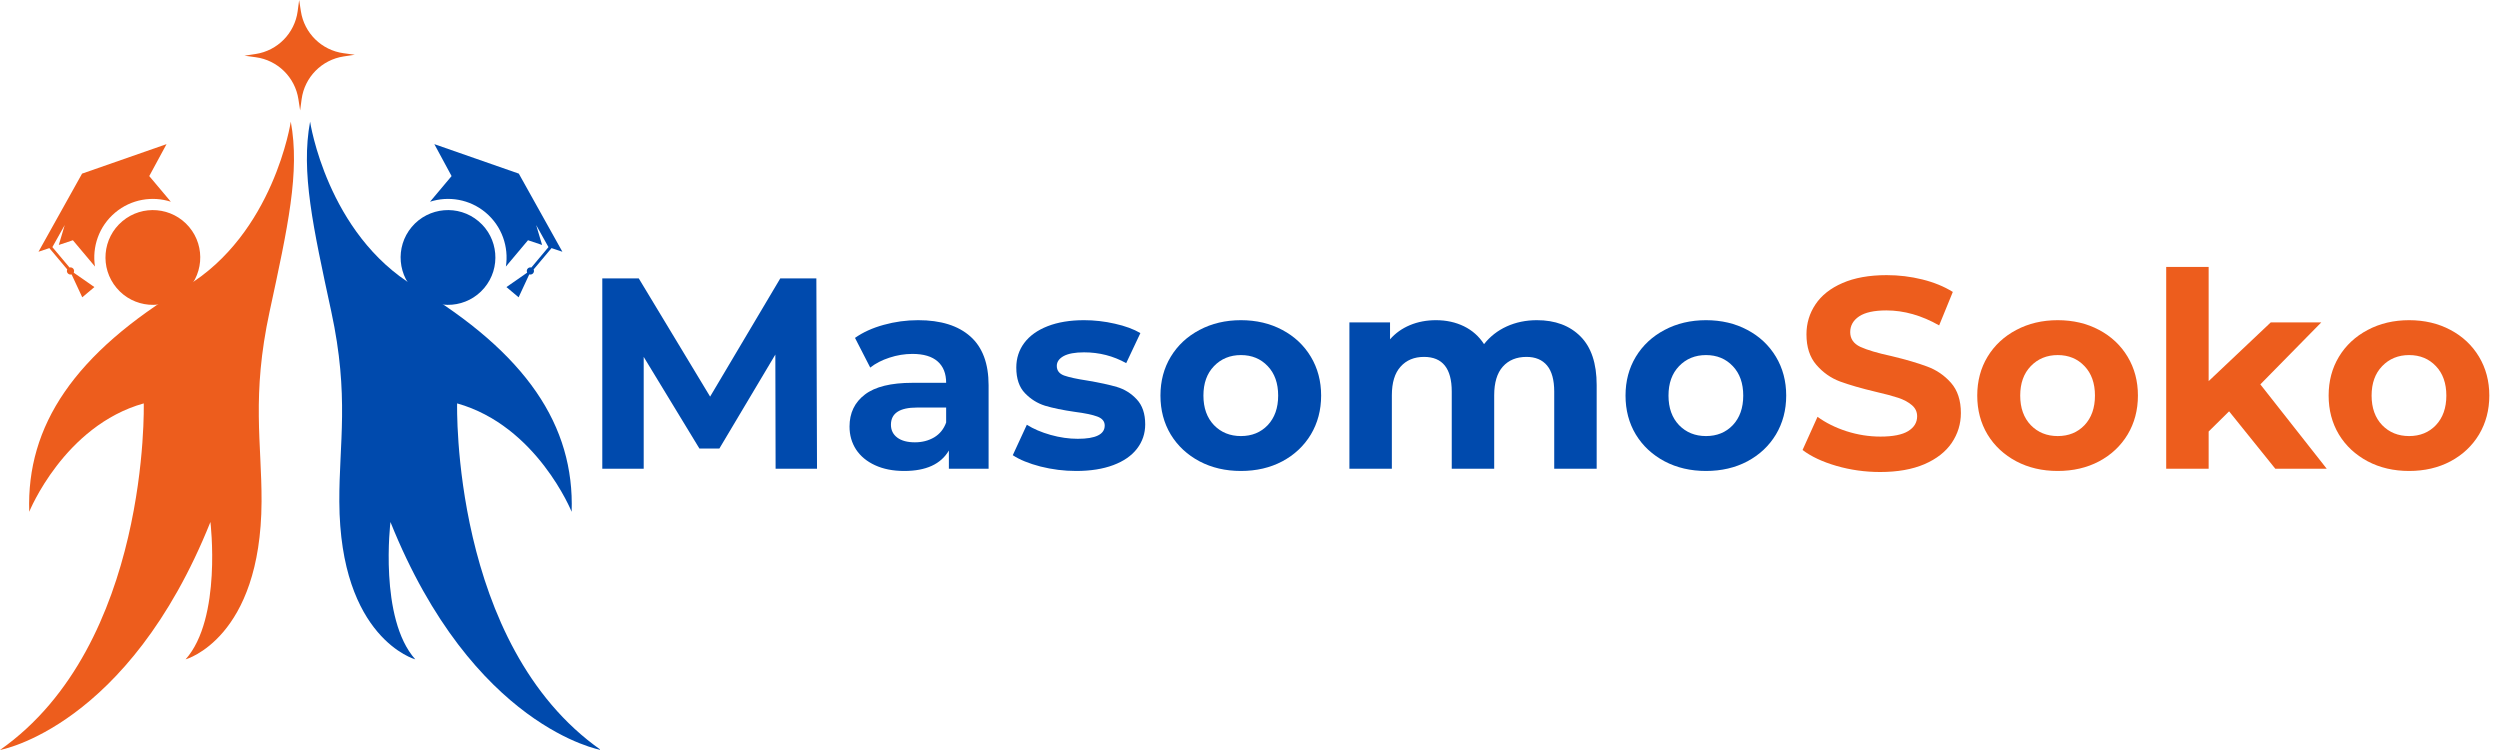
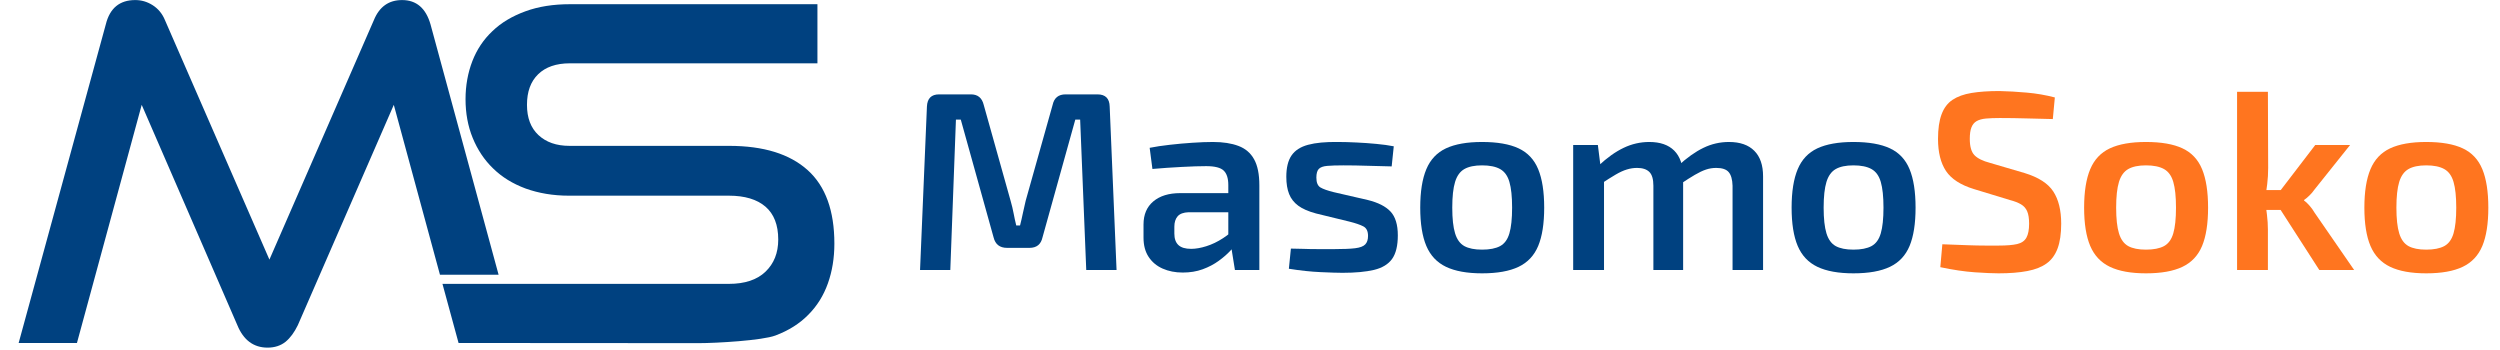
- <svg xmlns="http://www.w3.org/2000/svg" width="400" zoomAndPan="magnify" viewBox="0 0 300 90" height="120" preserveAspectRatio="xMidYMid meet" version="1.0">
+ <svg xmlns="http://www.w3.org/2000/svg" width="1000" zoomAndPan="magnify" viewBox="0 0 750 105" height="140" preserveAspectRatio="xMidYMid meet" version="1.0">
  <defs>
    <g />
-     <clipPath id="9af8e67399">
-       <path d="M 36.773 14.508 L 72 14.508 L 72 89.996 L 36.773 89.996 Z M 36.773 14.508 " clip-rule="nonzero" />
+     <clipPath id="413f12ff00">
+       <path d="M 0.594 0 L 145 0 L 145 104.188 L 0.594 104.188 Z M 0.594 0 " clip-rule="nonzero" />
+     </clipPath>
+     <clipPath id="58936ddff2">
+       <path d="M 127 1 L 245.207 1 L 245.207 103 L 127 103 Z M 127 1 " clip-rule="nonzero" />
+     </clipPath>
+     <clipPath id="0c6d6e20c8">
+       <rect x="0" width="479" y="0" height="92" />
+     </clipPath>
+     <clipPath id="9d15efb740">
+       <rect x="0" width="745" y="0" height="105" />
    </clipPath>
  </defs>
-   <path fill="#004aad" d="M 57.418 26.543 C 59.824 28.562 60.133 32.152 58.113 34.555 C 56.094 36.961 52.508 37.27 50.102 35.25 C 47.699 33.23 47.387 29.645 49.406 27.238 C 51.426 24.836 55.016 24.523 57.418 26.543 " fill-opacity="1" fill-rule="nonzero" />
-   <path fill="#004aad" d="M 64.035 32.332 C 64.105 32.477 64.09 32.66 63.977 32.793 C 63.863 32.926 63.688 32.973 63.531 32.93 L 63.488 32.977 L 62.234 35.676 L 60.773 34.449 L 63.215 32.75 L 63.258 32.699 C 63.188 32.551 63.203 32.371 63.316 32.238 C 63.426 32.105 63.602 32.059 63.762 32.102 L 65.816 29.652 L 64.34 27.008 L 65.051 29.395 L 63.359 28.828 L 60.707 31.984 C 61.07 29.633 60.234 27.152 58.285 25.512 C 56.367 23.902 53.832 23.492 51.605 24.207 L 54.191 21.129 L 52.121 17.297 L 62.258 20.836 L 67.488 30.211 L 66.184 29.773 L 64.035 32.332 " fill-opacity="1" fill-rule="nonzero" />
-   <g clip-path="url(#9af8e67399)">
-     <path fill="#004aad" d="M 49.836 79.125 C 49.836 79.125 40.789 76.637 40.719 60.188 C 40.688 53.168 41.945 47.562 39.754 37.391 C 37.562 27.223 36.094 20.637 37.211 14.598 C 37.211 14.598 39.227 28.055 49.836 34.41 C 63.168 42.398 68.949 51.07 68.598 61.414 C 68.598 61.414 64.43 51.098 54.855 48.406 C 54.855 48.406 54.105 77.371 72.105 89.996 C 72.105 89.996 56.75 87.312 46.855 62.641 C 46.855 62.641 45.453 74.215 49.836 79.125 " fill-opacity="1" fill-rule="nonzero" />
-   </g>
-   <path fill="#ed5d1d" d="M 14.688 26.543 C 12.281 28.562 11.969 32.152 13.992 34.555 C 16.012 36.961 19.598 37.27 22.004 35.25 C 24.406 33.23 24.719 29.645 22.699 27.238 C 20.676 24.836 17.09 24.523 14.688 26.543 " fill-opacity="1" fill-rule="nonzero" />
-   <path fill="#ed5d1d" d="M 8.07 32.332 C 8 32.477 8.016 32.66 8.129 32.793 C 8.242 32.926 8.418 32.973 8.574 32.93 L 8.613 32.977 L 9.871 35.676 L 11.328 34.449 L 8.887 32.75 L 8.848 32.699 C 8.918 32.551 8.902 32.371 8.789 32.238 C 8.676 32.105 8.5 32.059 8.344 32.102 L 6.285 29.652 L 7.766 27.008 L 7.055 29.395 L 8.746 28.828 L 11.398 31.984 C 11.031 29.633 11.867 27.152 13.82 25.512 C 15.738 23.902 18.273 23.492 20.5 24.207 L 17.91 21.129 L 19.984 17.297 L 9.848 20.836 L 4.617 30.211 L 5.922 29.773 L 8.07 32.332 " fill-opacity="1" fill-rule="nonzero" />
-   <path fill="#ed5d1d" d="M 22.27 79.125 C 22.27 79.125 31.316 76.637 31.387 60.188 C 31.414 53.168 30.16 47.562 32.352 37.391 C 34.543 27.223 36.012 20.637 34.895 14.598 C 34.895 14.598 32.879 28.055 22.27 34.41 C 8.938 42.398 3.156 51.07 3.508 61.414 C 3.508 61.414 7.672 51.098 17.25 48.406 C 17.25 48.406 18 77.371 0 89.996 C 0 89.996 15.355 87.312 25.25 62.641 C 25.25 62.641 26.652 74.215 22.27 79.125 " fill-opacity="1" fill-rule="nonzero" />
-   <path fill="#ed5d1d" d="M 35.809 11.906 L 36.016 13.25 L 36.195 11.902 C 36.551 9.266 38.605 7.176 41.238 6.773 L 42.578 6.57 L 41.234 6.387 C 38.594 6.031 36.508 3.98 36.105 1.348 L 35.898 0.004 L 35.719 1.352 C 35.363 3.988 33.309 6.078 30.68 6.48 L 29.336 6.684 L 30.684 6.867 C 33.32 7.223 35.406 9.273 35.809 11.906 " fill-opacity="1" fill-rule="nonzero" />
-   <g fill="#004aad" fill-opacity="1">
-     <g transform="translate(69.57237, 56.25)">
-       <g>
-         <path d="M 23.5 0 L 23.469 -13.703 L 16.75 -2.422 L 14.359 -2.422 L 7.672 -13.422 L 7.672 0 L 2.703 0 L 2.703 -22.844 L 7.078 -22.844 L 15.641 -8.656 L 24.062 -22.844 L 28.391 -22.844 L 28.469 0 Z M 23.5 0 " />
+   <g transform="matrix(1, 0, 0, 1, 5, 0.000000000000010413)">
+     <g clip-path="url(#9d15efb740)">
+       <g clip-path="url(#413f12ff00)">
+         <path fill="#004180" d="M 126.988 82.418 L 113.141 31.453 L 84.344 97.562 C 83.297 99.707 82.102 101.352 80.656 102.547 C 79.211 103.691 77.418 104.289 75.277 104.289 C 71.09 104.289 68.051 102.047 66.207 97.562 L 37.512 31.453 L 18.082 102.895 L 0.594 102.895 L 26.75 7.289 C 27.945 2.457 30.887 0.016 35.57 0.016 C 37.414 0.016 39.156 0.512 40.801 1.559 C 42.445 2.605 43.691 4.102 44.488 6.043 L 75.824 77.883 L 107.16 6.043 C 108.805 2.008 111.645 0.016 115.629 0.016 C 119.914 0.016 122.754 2.457 124.148 7.289 L 144.578 82.418 Z M 126.988 82.418 " fill-opacity="1" fill-rule="evenodd" />
      </g>
-     </g>
-   </g>
-   <g fill="#004aad" fill-opacity="1">
-     <g transform="translate(100.7405, 56.25)">
-       <g>
-         <path d="M 9.438 -17.828 C 12.156 -17.828 14.242 -17.176 15.703 -15.875 C 17.16 -14.582 17.891 -12.629 17.891 -10.016 L 17.891 0 L 13.125 0 L 13.125 -2.188 C 12.164 -0.551 10.379 0.266 7.766 0.266 C 6.422 0.266 5.254 0.035 4.266 -0.422 C 3.273 -0.879 2.516 -1.508 1.984 -2.312 C 1.461 -3.125 1.203 -4.039 1.203 -5.062 C 1.203 -6.688 1.816 -7.969 3.047 -8.906 C 4.273 -9.844 6.176 -10.312 8.75 -10.312 L 12.797 -10.312 C 12.797 -11.426 12.457 -12.281 11.781 -12.875 C 11.102 -13.477 10.094 -13.781 8.75 -13.781 C 7.812 -13.781 6.891 -13.629 5.984 -13.328 C 5.086 -13.035 4.32 -12.641 3.688 -12.141 L 1.859 -15.703 C 2.816 -16.379 3.961 -16.898 5.297 -17.266 C 6.641 -17.641 8.02 -17.828 9.438 -17.828 Z M 9.047 -3.172 C 9.91 -3.172 10.68 -3.367 11.359 -3.766 C 12.035 -4.172 12.516 -4.766 12.797 -5.547 L 12.797 -7.344 L 9.297 -7.344 C 7.211 -7.344 6.172 -6.656 6.172 -5.281 C 6.172 -4.633 6.426 -4.117 6.938 -3.734 C 7.445 -3.359 8.148 -3.172 9.047 -3.172 Z M 9.047 -3.172 " />
+       <g clip-path="url(#58936ddff2)">
+         <path fill="#004180" d="M 132.57 102.895 L 127.738 85.16 L 213.676 85.16 C 218.41 85.16 222.098 83.961 224.637 81.52 C 227.18 79.082 228.473 75.891 228.473 71.855 C 228.473 67.473 227.18 64.184 224.637 61.992 C 222.098 59.801 218.41 58.703 213.676 58.703 L 165.648 58.703 C 160.918 58.703 156.582 57.957 152.695 56.562 C 148.812 55.117 145.574 53.125 142.934 50.531 C 140.293 47.992 138.25 44.902 136.805 41.367 C 135.359 37.828 134.66 33.941 134.66 29.758 C 134.66 25.672 135.359 21.836 136.703 18.348 C 138.051 14.863 140.043 11.871 142.734 9.332 C 145.375 6.789 148.66 4.848 152.598 3.402 C 156.531 1.957 160.969 1.262 166 1.262 L 240.23 1.262 L 240.23 18.996 L 165.949 18.996 C 161.863 18.996 158.676 20.094 156.434 22.285 C 154.191 24.477 153.094 27.516 153.094 31.453 C 153.094 35.387 154.242 38.375 156.531 40.52 C 158.824 42.66 161.914 43.758 165.848 43.758 L 213.727 43.758 C 224.09 43.758 231.91 46.199 237.293 51.031 C 242.672 55.863 245.312 63.238 245.312 73.102 C 245.312 77.387 244.664 81.371 243.371 85.008 C 242.074 88.645 240.133 91.785 237.492 94.426 C 234.902 97.066 231.613 99.156 227.625 100.652 C 223.641 102.148 209.941 102.945 204.609 102.945 Z M 132.57 102.895 " fill-opacity="1" fill-rule="evenodd" />
      </g>
-     </g>
-   </g>
-   <g fill="#004aad" fill-opacity="1">
-     <g transform="translate(120.8774, 56.25)">
-       <g>
-         <path d="M 8.266 0.266 C 6.805 0.266 5.379 0.086 3.984 -0.266 C 2.586 -0.629 1.477 -1.082 0.656 -1.625 L 2.344 -5.281 C 3.133 -4.781 4.082 -4.375 5.188 -4.062 C 6.301 -3.75 7.391 -3.594 8.453 -3.594 C 10.609 -3.594 11.688 -4.125 11.688 -5.188 C 11.688 -5.688 11.391 -6.047 10.797 -6.266 C 10.211 -6.484 9.312 -6.672 8.094 -6.828 C 6.656 -7.035 5.469 -7.281 4.531 -7.562 C 3.602 -7.852 2.797 -8.359 2.109 -9.078 C 1.422 -9.797 1.078 -10.816 1.078 -12.141 C 1.078 -13.254 1.395 -14.238 2.031 -15.094 C 2.676 -15.957 3.613 -16.629 4.844 -17.109 C 6.07 -17.586 7.523 -17.828 9.203 -17.828 C 10.441 -17.828 11.676 -17.688 12.906 -17.406 C 14.133 -17.133 15.156 -16.758 15.969 -16.281 L 14.266 -12.672 C 12.723 -13.535 11.035 -13.969 9.203 -13.969 C 8.117 -13.969 7.301 -13.816 6.75 -13.516 C 6.207 -13.211 5.938 -12.82 5.938 -12.344 C 5.938 -11.789 6.227 -11.406 6.812 -11.188 C 7.406 -10.977 8.344 -10.773 9.625 -10.578 C 11.062 -10.336 12.238 -10.082 13.156 -9.812 C 14.07 -9.539 14.863 -9.047 15.531 -8.328 C 16.207 -7.609 16.547 -6.609 16.547 -5.328 C 16.547 -4.234 16.219 -3.258 15.562 -2.406 C 14.914 -1.562 13.969 -0.906 12.719 -0.438 C 11.469 0.031 9.984 0.266 8.266 0.266 Z M 8.266 0.266 " />
-       </g>
-     </g>
-   </g>
-   <g fill="#004aad" fill-opacity="1">
-     <g transform="translate(138.2075, 56.25)">
-       <g>
-         <path d="M 10.703 0.266 C 8.859 0.266 7.203 -0.117 5.734 -0.891 C 4.266 -1.672 3.113 -2.742 2.281 -4.109 C 1.457 -5.484 1.047 -7.039 1.047 -8.781 C 1.047 -10.52 1.457 -12.07 2.281 -13.438 C 3.113 -14.812 4.266 -15.883 5.734 -16.656 C 7.203 -17.438 8.859 -17.828 10.703 -17.828 C 12.555 -17.828 14.211 -17.438 15.672 -16.656 C 17.129 -15.883 18.27 -14.812 19.094 -13.438 C 19.914 -12.07 20.328 -10.52 20.328 -8.781 C 20.328 -7.039 19.914 -5.484 19.094 -4.109 C 18.27 -2.742 17.129 -1.672 15.672 -0.891 C 14.211 -0.117 12.555 0.266 10.703 0.266 Z M 10.703 -3.922 C 12.016 -3.922 13.086 -4.359 13.922 -5.234 C 14.754 -6.117 15.172 -7.301 15.172 -8.781 C 15.172 -10.258 14.754 -11.438 13.922 -12.312 C 13.086 -13.195 12.016 -13.641 10.703 -13.641 C 9.398 -13.641 8.32 -13.195 7.469 -12.312 C 6.625 -11.438 6.203 -10.258 6.203 -8.781 C 6.203 -7.301 6.625 -6.117 7.469 -5.234 C 8.32 -4.359 9.398 -3.922 10.703 -3.922 Z M 10.703 -3.922 " />
-       </g>
-     </g>
-   </g>
-   <g fill="#004aad" fill-opacity="1">
-     <g transform="translate(159.5846, 56.25)">
-       <g>
-         <path d="M 24.844 -17.828 C 27.039 -17.828 28.785 -17.176 30.078 -15.875 C 31.367 -14.582 32.016 -12.641 32.016 -10.047 L 32.016 0 L 26.922 0 L 26.922 -9.266 C 26.922 -10.66 26.633 -11.703 26.062 -12.391 C 25.488 -13.078 24.664 -13.422 23.594 -13.422 C 22.395 -13.422 21.445 -13.031 20.75 -12.25 C 20.062 -11.477 19.719 -10.332 19.719 -8.812 L 19.719 0 L 14.625 0 L 14.625 -9.266 C 14.625 -12.035 13.516 -13.422 11.297 -13.422 C 10.117 -13.422 9.18 -13.031 8.484 -12.25 C 7.785 -11.477 7.438 -10.332 7.438 -8.812 L 7.438 0 L 2.344 0 L 2.344 -17.562 L 7.219 -17.562 L 7.219 -15.531 C 7.863 -16.27 8.66 -16.836 9.609 -17.234 C 10.555 -17.629 11.598 -17.828 12.734 -17.828 C 13.973 -17.828 15.094 -17.582 16.094 -17.094 C 17.094 -16.602 17.895 -15.891 18.5 -14.953 C 19.219 -15.867 20.125 -16.578 21.219 -17.078 C 22.32 -17.578 23.531 -17.828 24.844 -17.828 Z M 24.844 -17.828 " />
-       </g>
-     </g>
-   </g>
-   <g fill="#004aad" fill-opacity="1">
-     <g transform="translate(194.0164, 56.25)">
-       <g>
-         <path d="M 10.703 0.266 C 8.859 0.266 7.203 -0.117 5.734 -0.891 C 4.266 -1.672 3.113 -2.742 2.281 -4.109 C 1.457 -5.484 1.047 -7.039 1.047 -8.781 C 1.047 -10.52 1.457 -12.07 2.281 -13.438 C 3.113 -14.812 4.266 -15.883 5.734 -16.656 C 7.203 -17.438 8.859 -17.828 10.703 -17.828 C 12.555 -17.828 14.211 -17.438 15.672 -16.656 C 17.129 -15.883 18.27 -14.812 19.094 -13.438 C 19.914 -12.07 20.328 -10.52 20.328 -8.781 C 20.328 -7.039 19.914 -5.484 19.094 -4.109 C 18.27 -2.742 17.129 -1.672 15.672 -0.891 C 14.211 -0.117 12.555 0.266 10.703 0.266 Z M 10.703 -3.922 C 12.016 -3.922 13.086 -4.359 13.922 -5.234 C 14.754 -6.117 15.172 -7.301 15.172 -8.781 C 15.172 -10.258 14.754 -11.438 13.922 -12.312 C 13.086 -13.195 12.016 -13.641 10.703 -13.641 C 9.398 -13.641 8.32 -13.195 7.469 -12.312 C 6.625 -11.438 6.203 -10.258 6.203 -8.781 C 6.203 -7.301 6.625 -6.117 7.469 -5.234 C 8.32 -4.359 9.398 -3.922 10.703 -3.922 Z M 10.703 -3.922 " />
-       </g>
-     </g>
-   </g>
-   <g fill="#ed5d1d" fill-opacity="1">
-     <g transform="translate(215.4005, 56.25)">
-       <g>
-         <path d="M 10.219 0.391 C 8.406 0.391 6.656 0.145 4.969 -0.344 C 3.289 -0.832 1.938 -1.469 0.906 -2.25 L 2.703 -6.234 C 3.68 -5.516 4.844 -4.938 6.188 -4.5 C 7.539 -4.07 8.895 -3.859 10.25 -3.859 C 11.75 -3.859 12.859 -4.078 13.578 -4.516 C 14.297 -4.961 14.656 -5.555 14.656 -6.297 C 14.656 -6.836 14.441 -7.285 14.016 -7.641 C 13.586 -8.004 13.039 -8.297 12.375 -8.516 C 11.719 -8.734 10.82 -8.973 9.688 -9.234 C 7.945 -9.648 6.52 -10.062 5.406 -10.469 C 4.301 -10.883 3.352 -11.551 2.562 -12.469 C 1.77 -13.383 1.375 -14.602 1.375 -16.125 C 1.375 -17.445 1.734 -18.645 2.453 -19.719 C 3.172 -20.801 4.25 -21.656 5.688 -22.281 C 7.133 -22.914 8.906 -23.234 11 -23.234 C 12.457 -23.234 13.879 -23.062 15.266 -22.719 C 16.66 -22.375 17.883 -21.875 18.938 -21.219 L 17.297 -17.203 C 15.191 -18.398 13.082 -19 10.969 -19 C 9.488 -19 8.395 -18.758 7.688 -18.281 C 6.977 -17.801 6.625 -17.172 6.625 -16.391 C 6.625 -15.598 7.031 -15.008 7.844 -14.625 C 8.664 -14.25 9.914 -13.879 11.594 -13.516 C 13.332 -13.098 14.754 -12.68 15.859 -12.266 C 16.973 -11.859 17.926 -11.207 18.719 -10.312 C 19.508 -9.414 19.906 -8.207 19.906 -6.688 C 19.906 -5.383 19.539 -4.191 18.812 -3.109 C 18.082 -2.035 16.988 -1.18 15.531 -0.547 C 14.07 0.078 12.301 0.391 10.219 0.391 Z M 10.219 0.391 " />
-       </g>
-     </g>
-   </g>
-   <g fill="#ed5d1d" fill-opacity="1">
-     <g transform="translate(236.2227, 56.25)">
-       <g>
-         <path d="M 10.703 0.266 C 8.859 0.266 7.203 -0.117 5.734 -0.891 C 4.266 -1.672 3.113 -2.742 2.281 -4.109 C 1.457 -5.484 1.047 -7.039 1.047 -8.781 C 1.047 -10.52 1.457 -12.07 2.281 -13.438 C 3.113 -14.812 4.266 -15.883 5.734 -16.656 C 7.203 -17.438 8.859 -17.828 10.703 -17.828 C 12.555 -17.828 14.211 -17.438 15.672 -16.656 C 17.129 -15.883 18.27 -14.812 19.094 -13.438 C 19.914 -12.07 20.328 -10.52 20.328 -8.781 C 20.328 -7.039 19.914 -5.484 19.094 -4.109 C 18.27 -2.742 17.129 -1.672 15.672 -0.891 C 14.211 -0.117 12.555 0.266 10.703 0.266 Z M 10.703 -3.922 C 12.016 -3.922 13.086 -4.359 13.922 -5.234 C 14.754 -6.117 15.172 -7.301 15.172 -8.781 C 15.172 -10.258 14.754 -11.438 13.922 -12.312 C 13.086 -13.195 12.016 -13.641 10.703 -13.641 C 9.398 -13.641 8.32 -13.195 7.469 -12.312 C 6.625 -11.438 6.203 -10.258 6.203 -8.781 C 6.203 -7.301 6.625 -6.117 7.469 -5.234 C 8.32 -4.359 9.398 -3.922 10.703 -3.922 Z M 10.703 -3.922 " />
-       </g>
-     </g>
-   </g>
-   <g fill="#ed5d1d" fill-opacity="1">
-     <g transform="translate(257.5998, 56.25)">
-       <g>
-         <path d="M 9.891 -6.891 L 7.438 -4.469 L 7.438 0 L 2.344 0 L 2.344 -24.219 L 7.438 -24.219 L 7.438 -10.516 L 14.891 -17.562 L 20.953 -17.562 L 13.641 -10.125 L 21.609 0 L 15.438 0 Z M 9.891 -6.891 " />
-       </g>
-     </g>
-   </g>
-   <g fill="#ed5d1d" fill-opacity="1">
-     <g transform="translate(278.3892, 56.25)">
-       <g>
-         <path d="M 10.703 0.266 C 8.859 0.266 7.203 -0.117 5.734 -0.891 C 4.266 -1.672 3.113 -2.742 2.281 -4.109 C 1.457 -5.484 1.047 -7.039 1.047 -8.781 C 1.047 -10.52 1.457 -12.07 2.281 -13.438 C 3.113 -14.812 4.266 -15.883 5.734 -16.656 C 7.203 -17.438 8.859 -17.828 10.703 -17.828 C 12.555 -17.828 14.211 -17.438 15.672 -16.656 C 17.129 -15.883 18.27 -14.812 19.094 -13.438 C 19.914 -12.07 20.328 -10.52 20.328 -8.781 C 20.328 -7.039 19.914 -5.484 19.094 -4.109 C 18.27 -2.742 17.129 -1.672 15.672 -0.891 C 14.211 -0.117 12.555 0.266 10.703 0.266 Z M 10.703 -3.922 C 12.016 -3.922 13.086 -4.359 13.922 -5.234 C 14.754 -6.117 15.172 -7.301 15.172 -8.781 C 15.172 -10.258 14.754 -11.438 13.922 -12.312 C 13.086 -13.195 12.016 -13.641 10.703 -13.641 C 9.398 -13.641 8.32 -13.195 7.469 -12.312 C 6.625 -11.438 6.203 -10.258 6.203 -8.781 C 6.203 -7.301 6.625 -6.117 7.469 -5.234 C 8.32 -4.359 9.398 -3.922 10.703 -3.922 Z M 10.703 -3.922 " />
+       <g transform="matrix(1, 0, 0, 1, 266, 6)">
+         <g clip-path="url(#0c6d6e20c8)">
+           <g fill="#004180" fill-opacity="1">
+             <g transform="translate(0.202131, 74.99964)">
+               <g>
+                 <path d="M 58.031 -52.688 C 60.426 -52.688 61.648 -51.461 61.703 -49.016 L 63.766 0 L 54.672 0 L 52.844 -45.125 L 51.391 -45.125 L 41.547 -9.781 C 41.086 -7.688 39.785 -6.641 37.641 -6.641 L 30.922 -6.641 C 28.734 -6.641 27.383 -7.688 26.875 -9.781 L 17.031 -45.125 L 15.578 -45.125 L 13.891 0 L 4.812 0 L 6.875 -49.016 C 6.977 -51.461 8.195 -52.688 10.531 -52.688 L 20.078 -52.688 C 22.117 -52.688 23.395 -51.645 23.906 -49.562 L 32 -20.688 C 32.352 -19.469 32.645 -18.25 32.875 -17.031 C 33.102 -15.812 33.367 -14.586 33.672 -13.359 L 34.812 -13.359 C 35.125 -14.586 35.406 -15.812 35.656 -17.031 C 35.914 -18.25 36.195 -19.492 36.5 -20.766 L 44.594 -49.562 C 45.051 -51.645 46.348 -52.688 48.484 -52.688 Z M 58.031 -52.688 " />
+               </g>
+             </g>
+           </g>
+           <g fill="#004180" fill-opacity="1">
+             <g transform="translate(68.852, 74.99964)">
+               <g>
+                 <path d="M 24.047 -38.406 C 27.055 -38.406 29.602 -38.008 31.688 -37.219 C 33.77 -36.438 35.332 -35.102 36.375 -33.219 C 37.426 -31.332 37.953 -28.734 37.953 -25.422 L 37.953 0 L 30.625 0 L 29.328 -8.094 L 28.641 -9.156 L 28.641 -25.5 C 28.641 -27.488 28.18 -28.926 27.266 -29.812 C 26.348 -30.707 24.586 -31.156 21.984 -31.156 C 20.055 -31.156 17.629 -31.078 14.703 -30.922 C 11.773 -30.773 8.832 -30.57 5.875 -30.312 L 5.047 -36.656 C 6.828 -37.008 8.836 -37.312 11.078 -37.562 C 13.316 -37.82 15.578 -38.023 17.859 -38.172 C 20.148 -38.328 22.211 -38.406 24.047 -38.406 Z M 33.984 -23.062 L 33.906 -17.328 L 16.719 -17.328 C 15.195 -17.273 14.102 -16.867 13.438 -16.109 C 12.781 -15.348 12.453 -14.305 12.453 -12.984 L 12.453 -10.922 C 12.453 -9.391 12.859 -8.242 13.672 -7.484 C 14.484 -6.723 15.754 -6.344 17.484 -6.344 C 18.859 -6.344 20.383 -6.609 22.062 -7.141 C 23.75 -7.672 25.414 -8.473 27.062 -9.547 C 28.719 -10.617 30.207 -11.891 31.531 -13.359 L 31.531 -8.547 C 31.02 -7.785 30.281 -6.883 29.312 -5.844 C 28.352 -4.801 27.172 -3.77 25.766 -2.75 C 24.367 -1.727 22.766 -0.883 20.953 -0.219 C 19.148 0.438 17.156 0.766 14.969 0.766 C 12.727 0.766 10.719 0.367 8.938 -0.422 C 7.156 -1.211 5.754 -2.383 4.734 -3.938 C 3.711 -5.488 3.203 -7.41 3.203 -9.703 L 3.203 -13.672 C 3.203 -16.617 4.18 -18.922 6.141 -20.578 C 8.109 -22.234 10.797 -23.062 14.203 -23.062 Z M 33.984 -23.062 " />
+               </g>
+             </g>
+           </g>
+           <g fill="#004180" fill-opacity="1">
+             <g transform="translate(111.6913, 74.99964)">
+               <g>
+                 <path d="M 18.703 -38.406 C 20.43 -38.406 22.301 -38.352 24.312 -38.25 C 26.332 -38.156 28.305 -38.016 30.234 -37.828 C 32.172 -37.648 33.906 -37.41 35.438 -37.109 L 34.812 -31.078 C 32.375 -31.129 29.945 -31.191 27.531 -31.266 C 25.113 -31.348 22.734 -31.391 20.391 -31.391 C 18.297 -31.391 16.648 -31.336 15.453 -31.234 C 14.266 -31.129 13.426 -30.82 12.938 -30.312 C 12.457 -29.801 12.219 -28.938 12.219 -27.719 C 12.219 -26.238 12.625 -25.254 13.438 -24.766 C 14.25 -24.285 15.57 -23.816 17.406 -23.359 L 27.641 -21 C 30.742 -20.238 33.02 -19.082 34.469 -17.531 C 35.926 -15.977 36.656 -13.598 36.656 -10.391 C 36.656 -7.285 36.082 -4.93 34.938 -3.328 C 33.789 -1.723 31.984 -0.625 29.516 -0.031 C 27.047 0.551 23.898 0.844 20.078 0.844 C 18.609 0.844 16.422 0.773 13.516 0.641 C 10.609 0.516 7.426 0.176 3.969 -0.375 L 4.578 -6.422 C 5.598 -6.422 6.805 -6.395 8.203 -6.344 C 9.609 -6.289 11.113 -6.266 12.719 -6.266 C 14.32 -6.266 15.961 -6.266 17.641 -6.266 C 20.336 -6.266 22.41 -6.352 23.859 -6.531 C 25.305 -6.707 26.312 -7.086 26.875 -7.672 C 27.438 -8.254 27.719 -9.109 27.719 -10.234 C 27.719 -11.66 27.242 -12.613 26.297 -13.094 C 25.359 -13.582 23.973 -14.055 22.141 -14.516 L 12.141 -16.953 C 9.848 -17.566 8.066 -18.344 6.797 -19.281 C 5.523 -20.219 4.609 -21.383 4.047 -22.781 C 3.484 -24.188 3.203 -25.91 3.203 -27.953 C 3.203 -30.703 3.723 -32.836 4.766 -34.359 C 5.816 -35.891 7.473 -36.957 9.734 -37.562 C 12.004 -38.176 14.992 -38.457 18.703 -38.406 Z M 18.703 -38.406 " />
+               </g>
+             </g>
+           </g>
+           <g fill="#004180" fill-opacity="1">
+             <g transform="translate(151.4762, 74.99964)">
+               <g>
+                 <path d="M 22.141 -38.406 C 26.723 -38.406 30.375 -37.77 33.094 -36.5 C 35.82 -35.227 37.785 -33.141 38.984 -30.234 C 40.18 -27.336 40.781 -23.492 40.781 -18.703 C 40.781 -13.922 40.18 -10.094 38.984 -7.219 C 37.785 -4.344 35.82 -2.254 33.094 -0.953 C 30.375 0.348 26.723 1 22.141 1 C 17.66 1 14.055 0.348 11.328 -0.953 C 8.609 -2.254 6.641 -4.344 5.422 -7.219 C 4.203 -10.094 3.594 -13.922 3.594 -18.703 C 3.594 -23.492 4.203 -27.336 5.422 -30.234 C 6.641 -33.141 8.609 -35.227 11.328 -36.5 C 14.055 -37.77 17.66 -38.406 22.141 -38.406 Z M 22.141 -31.391 C 19.898 -31.391 18.129 -31.02 16.828 -30.281 C 15.535 -29.539 14.609 -28.254 14.047 -26.422 C 13.484 -24.586 13.203 -22.016 13.203 -18.703 C 13.203 -15.398 13.484 -12.832 14.047 -11 C 14.609 -9.164 15.535 -7.891 16.828 -7.172 C 18.129 -6.461 19.898 -6.109 22.141 -6.109 C 24.43 -6.109 26.238 -6.461 27.562 -7.172 C 28.883 -7.891 29.812 -9.164 30.344 -11 C 30.883 -12.832 31.156 -15.398 31.156 -18.703 C 31.156 -22.016 30.883 -24.586 30.344 -26.422 C 29.812 -28.254 28.883 -29.539 27.562 -30.281 C 26.238 -31.02 24.43 -31.391 22.141 -31.391 Z M 22.141 -31.391 " />
+               </g>
+             </g>
+           </g>
+           <g fill="#004180" fill-opacity="1">
+             <g transform="translate(195.7664, 74.99964)">
+               <g>
+                 <path d="M 51.922 -38.406 C 55.234 -38.406 57.766 -37.523 59.516 -35.766 C 61.273 -34.016 62.156 -31.457 62.156 -28.094 L 62.156 0 L 53 0 L 53 -25.281 C 52.945 -27.156 52.562 -28.516 51.844 -29.359 C 51.133 -30.203 49.891 -30.625 48.109 -30.625 C 47.035 -30.625 46.004 -30.457 45.016 -30.125 C 44.023 -29.789 42.914 -29.266 41.688 -28.547 C 40.469 -27.836 38.992 -26.898 37.266 -25.734 L 36.734 -31.312 C 39.328 -33.695 41.832 -35.473 44.25 -36.641 C 46.664 -37.816 49.223 -38.406 51.922 -38.406 Z M 12.594 -37.5 L 13.516 -30.156 L 14.438 -29.094 L 14.438 0 L 5.188 0 L 5.188 -37.5 Z M 28.031 -38.406 C 31.281 -38.406 33.77 -37.539 35.5 -35.812 C 37.238 -34.082 38.129 -31.508 38.172 -28.094 L 38.172 0 L 29.25 0 L 29.25 -25.281 C 29.25 -27.258 28.836 -28.645 28.016 -29.438 C 27.203 -30.227 25.984 -30.625 24.359 -30.625 C 23.336 -30.625 22.316 -30.469 21.297 -30.156 C 20.285 -29.852 19.164 -29.344 17.938 -28.625 C 16.719 -27.914 15.191 -26.953 13.359 -25.734 L 12.828 -31.312 C 15.367 -33.695 17.863 -35.473 20.312 -36.641 C 22.758 -37.816 25.332 -38.406 28.031 -38.406 Z M 28.031 -38.406 " />
+               </g>
+             </g>
+           </g>
+           <g fill="#004180" fill-opacity="1">
+             <g transform="translate(262.8891, 74.99964)">
+               <g>
+                 <path d="M 22.141 -38.406 C 26.723 -38.406 30.375 -37.77 33.094 -36.5 C 35.82 -35.227 37.785 -33.141 38.984 -30.234 C 40.18 -27.336 40.781 -23.492 40.781 -18.703 C 40.781 -13.922 40.18 -10.094 38.984 -7.219 C 37.785 -4.344 35.82 -2.254 33.094 -0.953 C 30.375 0.348 26.723 1 22.141 1 C 17.66 1 14.055 0.348 11.328 -0.953 C 8.609 -2.254 6.641 -4.344 5.422 -7.219 C 4.203 -10.094 3.594 -13.922 3.594 -18.703 C 3.594 -23.492 4.203 -27.336 5.422 -30.234 C 6.641 -33.141 8.609 -35.227 11.328 -36.5 C 14.055 -37.77 17.66 -38.406 22.141 -38.406 Z M 22.141 -31.391 C 19.898 -31.391 18.129 -31.02 16.828 -30.281 C 15.535 -29.539 14.609 -28.254 14.047 -26.422 C 13.484 -24.586 13.203 -22.016 13.203 -18.703 C 13.203 -15.398 13.484 -12.832 14.047 -11 C 14.609 -9.164 15.535 -7.891 16.828 -7.172 C 18.129 -6.461 19.898 -6.109 22.141 -6.109 C 24.43 -6.109 26.238 -6.461 27.562 -7.172 C 28.883 -7.891 29.812 -9.164 30.344 -11 C 30.883 -12.832 31.156 -15.398 31.156 -18.703 C 31.156 -22.016 30.883 -24.586 30.344 -26.422 C 29.812 -28.254 28.883 -29.539 27.562 -30.281 C 26.238 -31.02 24.43 -31.391 22.141 -31.391 Z M 22.141 -31.391 " />
+               </g>
+             </g>
+           </g>
+           <g fill="#ff751f" fill-opacity="1">
+             <g transform="translate(306.7342, 74.99964)">
+               <g>
+                 <path d="M 22.062 -53.688 C 24.664 -53.633 27.406 -53.477 30.281 -53.219 C 33.156 -52.969 35.969 -52.484 38.719 -51.766 L 38.109 -45.281 C 35.91 -45.332 33.375 -45.395 30.5 -45.469 C 27.625 -45.551 24.863 -45.594 22.219 -45.594 C 20.594 -45.594 19.207 -45.539 18.062 -45.438 C 16.914 -45.332 15.984 -45.078 15.266 -44.672 C 14.555 -44.266 14.035 -43.641 13.703 -42.797 C 13.367 -41.961 13.203 -40.805 13.203 -39.328 C 13.203 -37.035 13.672 -35.406 14.609 -34.438 C 15.555 -33.469 17.102 -32.703 19.25 -32.141 L 29.625 -29.094 C 33.801 -27.82 36.676 -25.977 38.25 -23.562 C 39.832 -21.145 40.625 -17.922 40.625 -13.891 C 40.625 -10.891 40.266 -8.422 39.547 -6.484 C 38.836 -4.555 37.742 -3.055 36.266 -1.984 C 34.797 -0.91 32.863 -0.145 30.469 0.312 C 28.07 0.77 25.195 1 21.844 1 C 20.113 1 17.734 0.895 14.703 0.688 C 11.672 0.477 8.223 -0.031 4.359 -0.844 L 4.969 -7.719 C 7.969 -7.613 10.484 -7.52 12.516 -7.438 C 14.555 -7.363 16.312 -7.328 17.781 -7.328 C 19.258 -7.328 20.641 -7.328 21.922 -7.328 C 24.254 -7.328 26.082 -7.477 27.406 -7.781 C 28.727 -8.094 29.656 -8.734 30.188 -9.703 C 30.727 -10.672 31 -12.066 31 -13.891 C 31 -15.473 30.805 -16.707 30.422 -17.594 C 30.047 -18.488 29.426 -19.191 28.562 -19.703 C 27.695 -20.211 26.578 -20.645 25.203 -21 L 14.438 -24.281 C 10.457 -25.5 7.664 -27.305 6.062 -29.703 C 4.469 -32.098 3.672 -35.305 3.672 -39.328 C 3.672 -42.328 4.023 -44.781 4.734 -46.688 C 5.441 -48.602 6.535 -50.055 8.016 -51.047 C 9.492 -52.035 11.391 -52.723 13.703 -53.109 C 16.023 -53.492 18.812 -53.688 22.062 -53.688 Z M 22.062 -53.688 " />
+               </g>
+             </g>
+           </g>
+           <g fill="#ff751f" fill-opacity="1">
+             <g transform="translate(350.6426, 74.99964)">
+               <g>
+                 <path d="M 22.141 -38.406 C 26.723 -38.406 30.375 -37.77 33.094 -36.5 C 35.82 -35.227 37.785 -33.141 38.984 -30.234 C 40.18 -27.336 40.781 -23.492 40.781 -18.703 C 40.781 -13.922 40.18 -10.094 38.984 -7.219 C 37.785 -4.344 35.82 -2.254 33.094 -0.953 C 30.375 0.348 26.723 1 22.141 1 C 17.66 1 14.055 0.348 11.328 -0.953 C 8.609 -2.254 6.641 -4.344 5.422 -7.219 C 4.203 -10.094 3.594 -13.922 3.594 -18.703 C 3.594 -23.492 4.203 -27.336 5.422 -30.234 C 6.641 -33.141 8.609 -35.227 11.328 -36.5 C 14.055 -37.77 17.66 -38.406 22.141 -38.406 Z M 22.141 -31.391 C 19.898 -31.391 18.129 -31.02 16.828 -30.281 C 15.535 -29.539 14.609 -28.254 14.047 -26.422 C 13.484 -24.586 13.203 -22.016 13.203 -18.703 C 13.203 -15.398 13.484 -12.832 14.047 -11 C 14.609 -9.164 15.535 -7.891 16.828 -7.172 C 18.129 -6.461 19.898 -6.109 22.141 -6.109 C 24.43 -6.109 26.238 -6.461 27.562 -7.172 C 28.883 -7.891 29.812 -9.164 30.344 -11 C 30.883 -12.832 31.156 -15.398 31.156 -18.703 C 31.156 -22.016 30.883 -24.586 30.344 -26.422 C 29.812 -28.254 28.883 -29.539 27.562 -30.281 C 26.238 -31.02 24.43 -31.391 22.141 -31.391 Z M 22.141 -31.391 " />
+               </g>
+             </g>
+           </g>
+           <g fill="#ff751f" fill-opacity="1">
+             <g transform="translate(394.9329, 74.99964)">
+               <g>
+                 <path d="M 39.094 -37.5 L 28.406 -24.125 C 28 -23.52 27.488 -22.922 26.875 -22.328 C 26.27 -21.742 25.738 -21.301 25.281 -21 L 25.281 -20.844 C 25.738 -20.539 26.27 -20.047 26.875 -19.359 C 27.488 -18.672 28 -17.969 28.406 -17.25 L 40.312 0 L 29.859 0 L 16.188 -21.234 L 28.641 -37.5 Z M 14.438 -53.453 L 14.516 -30.625 C 14.516 -28.938 14.422 -27.328 14.234 -25.797 C 14.055 -24.273 13.816 -22.727 13.516 -21.156 C 13.766 -19.676 13.977 -18.145 14.156 -16.562 C 14.344 -14.988 14.438 -13.516 14.438 -12.141 L 14.438 0 L 5.188 0 L 5.188 -53.453 Z M 20.156 -23.984 L 20.156 -18.016 L 11.453 -18.016 L 11.453 -23.984 Z M 20.156 -23.984 " />
+               </g>
+             </g>
+           </g>
+           <g fill="#ff751f" fill-opacity="1">
+             <g transform="translate(434.7177, 74.99964)">
+               <g>
+                 <path d="M 22.141 -38.406 C 26.723 -38.406 30.375 -37.77 33.094 -36.5 C 35.82 -35.227 37.785 -33.141 38.984 -30.234 C 40.18 -27.336 40.781 -23.492 40.781 -18.703 C 40.781 -13.922 40.18 -10.094 38.984 -7.219 C 37.785 -4.344 35.82 -2.254 33.094 -0.953 C 30.375 0.348 26.723 1 22.141 1 C 17.66 1 14.055 0.348 11.328 -0.953 C 8.609 -2.254 6.641 -4.344 5.422 -7.219 C 4.203 -10.094 3.594 -13.922 3.594 -18.703 C 3.594 -23.492 4.203 -27.336 5.422 -30.234 C 6.641 -33.141 8.609 -35.227 11.328 -36.5 C 14.055 -37.77 17.66 -38.406 22.141 -38.406 Z M 22.141 -31.391 C 19.898 -31.391 18.129 -31.02 16.828 -30.281 C 15.535 -29.539 14.609 -28.254 14.047 -26.422 C 13.484 -24.586 13.203 -22.016 13.203 -18.703 C 13.203 -15.398 13.484 -12.832 14.047 -11 C 14.609 -9.164 15.535 -7.891 16.828 -7.172 C 18.129 -6.461 19.898 -6.109 22.141 -6.109 C 24.43 -6.109 26.238 -6.461 27.562 -7.172 C 28.883 -7.891 29.812 -9.164 30.344 -11 C 30.883 -12.832 31.156 -15.398 31.156 -18.703 C 31.156 -22.016 30.883 -24.586 30.344 -26.422 C 29.812 -28.254 28.883 -29.539 27.562 -30.281 C 26.238 -31.02 24.43 -31.391 22.141 -31.391 Z M 22.141 -31.391 " />
+               </g>
+             </g>
+           </g>
+         </g>
      </g>
    </g>
  </g>
</svg>
